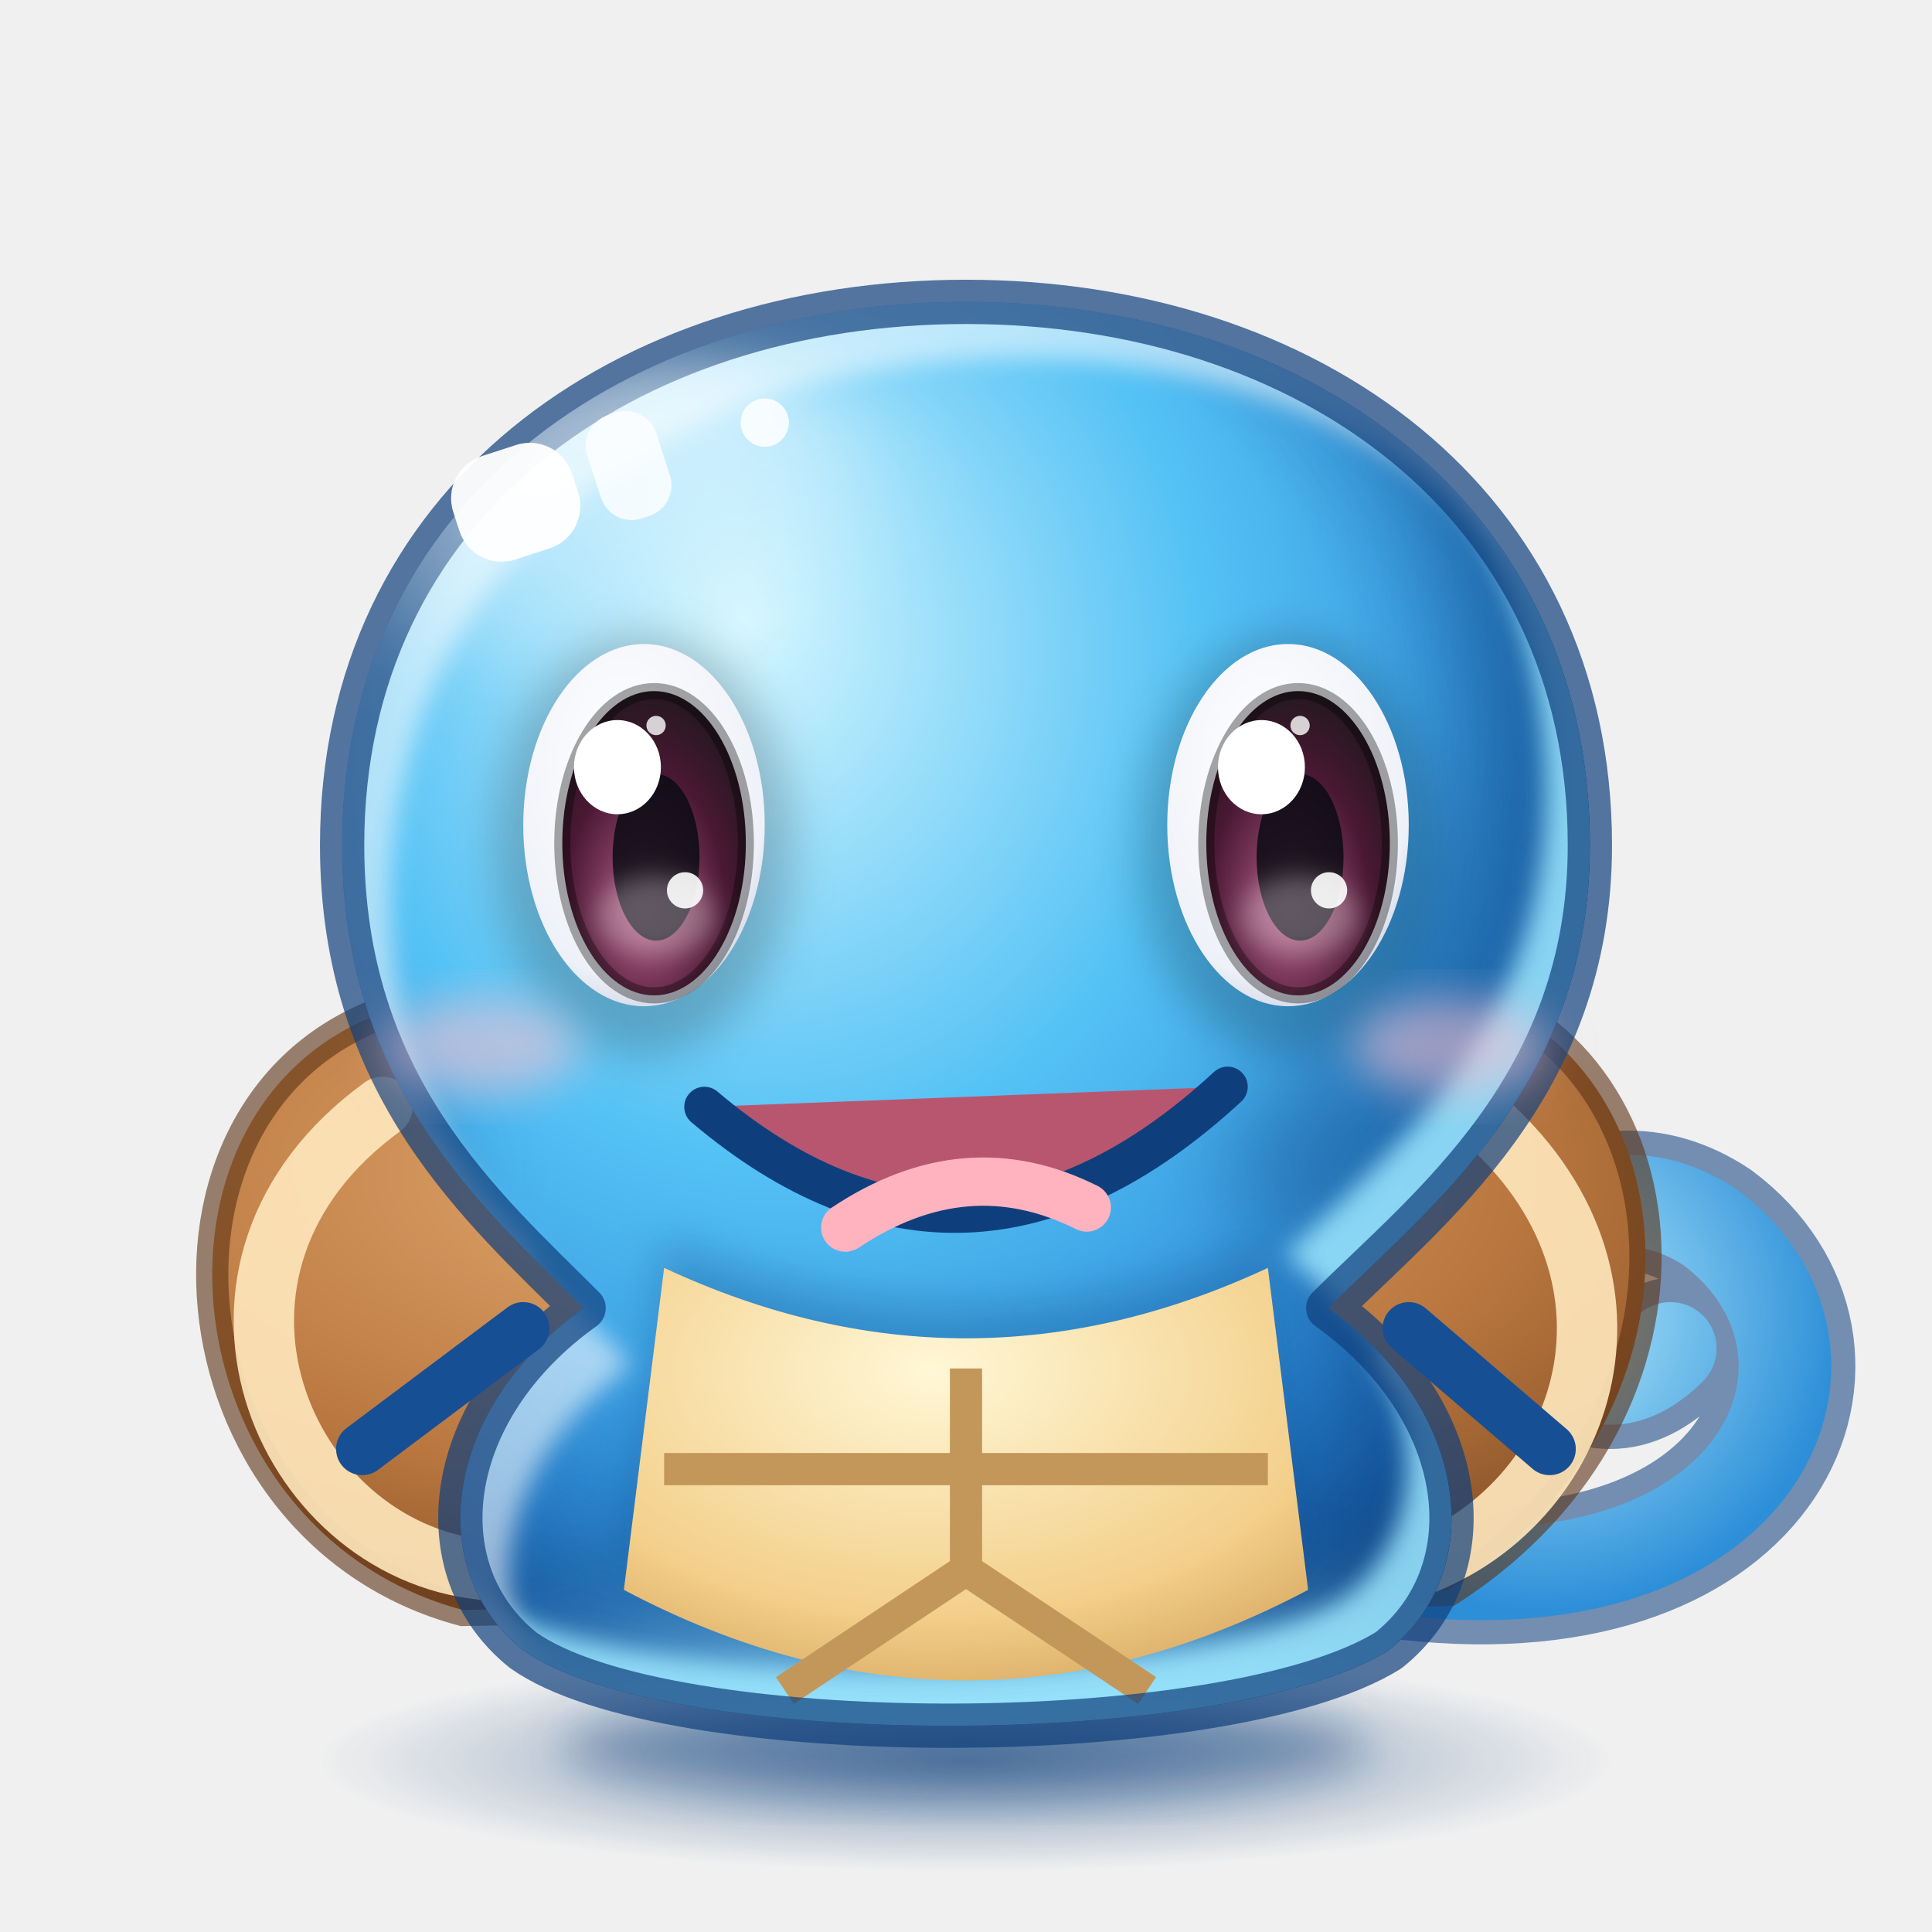
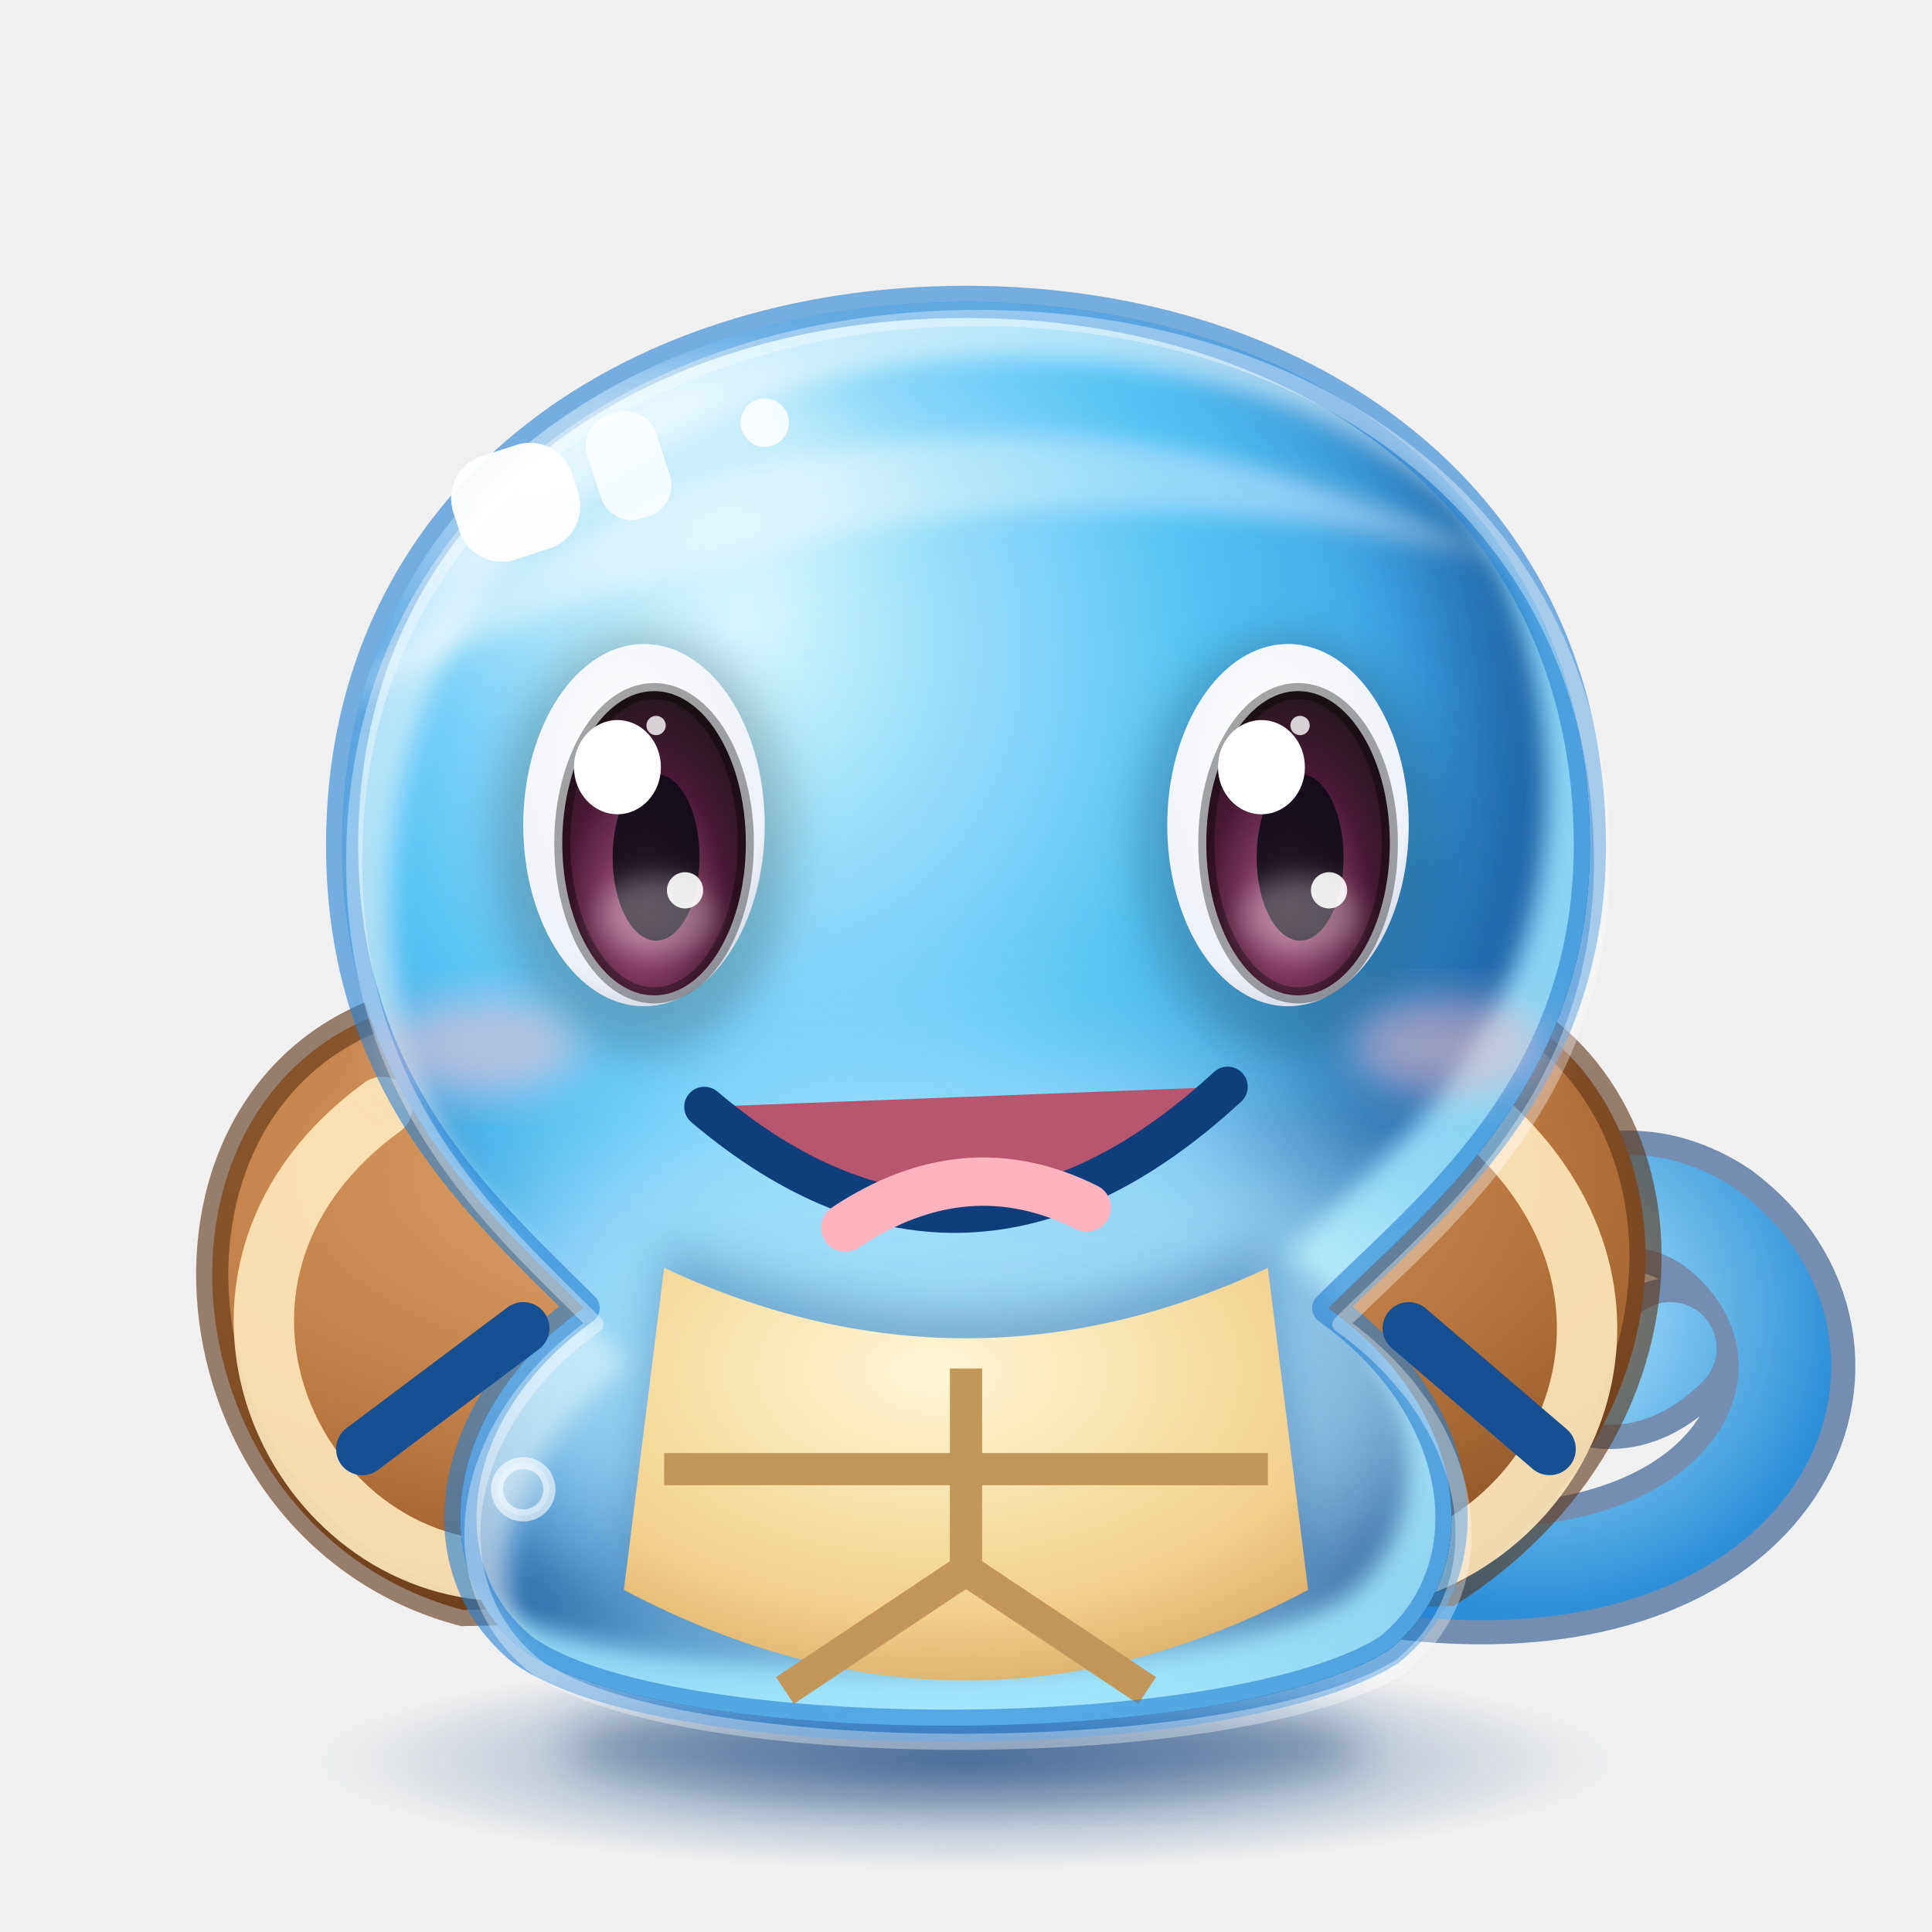
<svg xmlns="http://www.w3.org/2000/svg" viewBox="0 0 96 96" fill="none">
  <defs>
    <filter id="blur05" x="-30%" y="-30%" width="160%" height="160%">
      <feGaussianBlur stdDeviation=".6" />
    </filter>
    <filter id="blur1" x="-30%" y="-30%" width="160%" height="160%">
      <feGaussianBlur stdDeviation="1.1" />
    </filter>
    <filter id="blur2" x="-30%" y="-30%" width="160%" height="160%">
      <feGaussianBlur stdDeviation="2.4" />
    </filter>
    <filter id="blur3" x="-40%" y="-40%" width="180%" height="180%">
      <feGaussianBlur stdDeviation="3.4" />
    </filter>
    <radialGradient id="body" cx="0.38" cy="0.3" r=".82" fx="0.32" fy="0.22">
      <stop offset="0" stop-color="#D4F6FF" />
      <stop offset=".42" stop-color="#55C2F5" />
      <stop offset=".84" stop-color="#2380D4" />
      <stop offset="1" stop-color="#0E3F7C" />
    </radialGradient>
    <radialGradient id="ao" cx=".44" cy=".4" r=".68">
      <stop offset=".6" stop-color="#0E3F7C" stop-opacity="0" />
      <stop offset="1" stop-color="#0E3F7C" stop-opacity=".5" />
    </radialGradient>
    <linearGradient id="spec" x1="0" y1="0" x2="0" y2="1">
      <stop offset="0" stop-color="#fff" stop-opacity=".95" />
      <stop offset="1" stop-color="#fff" stop-opacity=".05" />
    </linearGradient>
    <radialGradient id="shadow" cx=".5" cy=".5" r=".5">
      <stop offset="0" stop-color="#0E3F7C" stop-opacity=".55" />
      <stop offset="1" stop-color="#0E3F7C" stop-opacity="0" />
    </radialGradient>
    <clipPath id="clip">
      <path d="M17 42C17 25 31 15 48 15s31 10 31 27c0 12-8 18-13 23 7 5 8 13 3 17-8 5-36 5-43 0-5-4-4-12 3-17-5-5-12-11-12-23Z" />
    </clipPath>
    <mask id="term" maskUnits="userSpaceOnUse" x="0" y="0" width="96" height="96">
      <rect width="96" height="96" fill="#fff" />
      <path d="M17 42C17 25 31 15 48 15s31 10 31 27c0 12-8 18-13 23 7 5 8 13 3 17-8 5-36 5-43 0-5-4-4-12 3-17-5-5-12-11-12-23Z" transform="translate(-6 -7)" fill="#000" filter="url(#blur2)" />
    </mask>
    <mask id="rim" maskUnits="userSpaceOnUse" x="0" y="0" width="96" height="96">
      <rect width="96" height="96" fill="#fff" />
      <path d="M17 42C17 25 31 15 48 15s31 10 31 27c0 12-8 18-13 23 7 5 8 13 3 17-8 5-36 5-43 0-5-4-4-12 3-17-5-5-12-11-12-23Z" transform="translate(2.4 2.8)" fill="#000" filter="url(#blur05)" />
    </mask>
    <mask id="kick" maskUnits="userSpaceOnUse" x="0" y="0" width="96" height="96">
      <rect width="96" height="96" fill="#fff" />
      <path d="M17 42C17 25 31 15 48 15s31 10 31 27c0 12-8 18-13 23 7 5 8 13 3 17-8 5-36 5-43 0-5-4-4-12 3-17-5-5-12-11-12-23Z" transform="translate(-2.2 -2.6)" fill="#000" filter="url(#blur05)" />
    </mask>
    <radialGradient id="sclera" cx=".42" cy=".32" r=".75">
      <stop offset="0" stop-color="#fff" />
      <stop offset=".8" stop-color="#eef1f8" />
      <stop offset="1" stop-color="#c9cfdf" />
    </radialGradient>
    <radialGradient id="sq-iris" cx=".45" cy=".7" r=".8">
      <stop offset="0" stop-color="#B35C88" />
      <stop offset=".55" stop-color="#4A1834" />
      <stop offset="1" stop-color="#000" stop-opacity=".9" />
    </radialGradient>
    <radialGradient id="shell" cx=".4" cy=".3" r=".85">
      <stop offset="0" stop-color="#E7AE74" />
      <stop offset=".6" stop-color="#B9773F" />
      <stop offset="1" stop-color="#7A4620" />
    </radialGradient>
    <radialGradient id="belly" cx=".45" cy=".25" r=".85">
      <stop offset="0" stop-color="#FFF7D6" />
      <stop offset=".7" stop-color="#F3CF8A" />
      <stop offset="1" stop-color="#D5A55E" />
    </radialGradient>
    <radialGradient id="tail" cx=".35" cy=".3" r=".8">
      <stop offset="0" stop-color="#B7EEFF" />
      <stop offset="1" stop-color="#2D8FD8" />
    </radialGradient>
  </defs>
  <style>.blink{transform-box:fill-box;transform-origin:50% 55%;animation:blink 6.1s -3.7s infinite}@keyframes blink{0%,91%,100%{transform:scaleY(1)}94%{transform:scaleY(.08)}97%{transform:scaleY(1)}}@media(prefers-reduced-motion:reduce){.blink{animation:none}}</style>
  <ellipse cx="48" cy="87.5" rx="32" ry="5.5" fill="url(#shadow)" />
  <ellipse cx="48" cy="86.8" rx="20" ry="2.4" fill="#0E3F7C" opacity=".4" filter="url(#blur1)" />
  <path d="M70 78c18 2 23-11 15-17-6-4-12 2-8 6q3 3 6 0" stroke="#0E3F7C" stroke-opacity=".55" stroke-width="7" stroke-linecap="round" />
  <path d="M70 78c18 2 23-11 15-17-6-4-12 2-8 6q3 3 6 0" stroke="url(#tail)" stroke-width="4.6" stroke-linecap="round" />
  <path d="M20 50C6 54 8 76 23 80l49-1C86 70 84 52 72 49Z" fill="url(#shell)" />
  <path d="M20 50C6 54 8 76 23 80l49-1C86 70 84 52 72 49Z" stroke="#5C3214" stroke-width="1.6" stroke-opacity=".6" />
  <path d="M19 55C8 63 14 77 24 78m49-23c10 8 6 20-3 23" stroke="#FFE8BC" stroke-width="3" stroke-linecap="round" opacity=".9" />
  <path d="M17 42C17 25 31 15 48 15s31 10 31 27c0 12-8 18-13 23 7 5 8 13 3 17-8 5-36 5-43 0-5-4-4-12 3-17-5-5-12-11-12-23Z" fill="url(#body)" />
  <path d="M17 42C17 25 31 15 48 15s31 10 31 27c0 12-8 18-13 23 7 5 8 13 3 17-8 5-36 5-43 0-5-4-4-12 3-17-5-5-12-11-12-23Z" fill="url(#ao)" />
  <g clip-path="url(#clip)">
    <rect width="96" height="96" fill="#0E3F7C" opacity=".42" mask="url(#term)" />
    <ellipse cx="50" cy="93" rx="34" ry="12" fill="#9BE7FF" opacity=".8" filter="url(#blur3)" />
    <rect width="96" height="96" fill="#9BE7FF" opacity=".85" mask="url(#kick)" />
    <rect width="96" height="96" fill="#fff" opacity=".55" mask="url(#rim)" />
+     <ellipse cx="48" cy="68" rx="25" ry="15" fill="#D4F6FF" opacity=".6" filter="url(#blur3)" />
+     <ellipse cx="48" cy="72" rx="14" ry="7" fill="#fff" opacity=".22" filter="url(#blur2)" />
+     <g fill="#fff" stroke="#fff" stroke-width=".6">
+       <circle cx="22" cy="68" r="2.3" fill-opacity=".18" stroke-opacity=".7" />
+       <circle cx="26" cy="74" r="1.3" fill-opacity=".25" stroke-opacity=".6" />
+       <circle cx="74" cy="62" r="1.7" fill-opacity=".2" stroke-opacity=".65" />
+     </g>
    <path d="M33 63q15 7 30 0l2 16q-17 9-34 0Z" fill="#0E3F7C" opacity=".3" transform="translate(0 -1.5)" filter="url(#blur1)" />
    <path d="M33 63q15 7 30 0l2 16q-17 9-34 0Z" fill="url(#belly)" />
    <path d="M33 73h30M48 68v10m0 0-9 6m9-6 9 6" stroke="#C3965A" stroke-width="1.6" />
  </g>
-   <path d="M17 42C17 25 31 15 48 15s31 10 31 27c0 12-8 18-13 23 7 5 8 13 3 17-8 5-36 5-43 0-5-4-4-12 3-17-5-5-12-11-12-23Z" stroke="#0E3F7C" stroke-width="2.2" stroke-linejoin="round" opacity=".7" />
+   <path d="M17 42C17 25 31 15 48 15s31 10 31 27c0 12-8 18-13 23 7 5 8 13 3 17-8 5-36 5-43 0-5-4-4-12 3-17-5-5-12-11-12-23Z" stroke="#2380D4" stroke-width="1.6" stroke-linejoin="round" opacity=".6" />
+   <path d="M17 42C17 25 31 15 48 15s31 10 31 27c0 12-8 18-13 23 7 5 8 13 3 17-8 5-36 5-43 0-5-4-4-12 3-17-5-5-12-11-12-23Z" stroke="#fff" stroke-width=".8" stroke-linejoin="round" opacity=".35" transform="translate(.6 .8)" />
  <path d="m26 66-8 6m52-6 7 6" stroke="#174F94" stroke-width="2.6" stroke-linecap="round" />
  <g clip-path="url(#clip)">
    <ellipse cx="31" cy="26" rx="12" ry="7.5" transform="rotate(-18 31 26)" fill="url(#spec)" opacity=".7" filter="url(#blur2)" />
+     <path d="M15 36Q43 12 75 28Q45 20 15 36Z" fill="#fff" opacity=".38" filter="url(#blur05)" />
  </g>
  <g transform="rotate(-18 28 24.5)" fill="#fff">
    <rect x="22.5" y="21.5" width="6.2" height="5.4" rx="2.2" opacity=".95" />
    <rect x="29.7" y="21.5" width="3.6" height="5.4" rx="1.6" opacity=".8" />
  </g>
  <circle cx="38" cy="21" r="1.2" fill="#fff" opacity=".85" />
  <g class="blink">
    <ellipse cx="32" cy="42" rx="7.4" ry="10.4" fill="#000" opacity=".2" filter="url(#blur1)" />
    <ellipse cx="32" cy="41" rx="6" ry="9" fill="url(#sclera)" />
    <ellipse cx="32.5" cy="41.9" rx="4.56" ry="7.56" fill="url(#sq-iris)" />
    <ellipse cx="32.5" cy="41.9" rx="4.56" ry="7.56" stroke="#000" stroke-opacity=".35" stroke-width=".8" />
    <ellipse cx="32.6" cy="42.6" rx="2.16" ry="4.14" fill="#0b0b14" opacity=".85" />
    <ellipse cx="32.6" cy="45.5" rx="3" ry="1.98" fill="#fff" opacity=".28" filter="url(#blur05)" />
    <ellipse cx="30.68" cy="38.12" rx="2.16" ry="2.34" fill="#fff" />
    <circle cx="34.04" cy="44.24" r="0.9" fill="#fff" opacity=".9" />
    <circle cx="32.6" cy="36.05" r="0.48" fill="#fff" opacity=".8" />
  </g>
  <g class="blink">
    <ellipse cx="64" cy="42" rx="7.4" ry="10.4" fill="#000" opacity=".2" filter="url(#blur1)" />
    <ellipse cx="64" cy="41" rx="6" ry="9" fill="url(#sclera)" />
    <ellipse cx="64.5" cy="41.9" rx="4.56" ry="7.56" fill="url(#sq-iris)" />
    <ellipse cx="64.5" cy="41.9" rx="4.56" ry="7.56" stroke="#000" stroke-opacity=".35" stroke-width=".8" />
    <ellipse cx="64.6" cy="42.6" rx="2.16" ry="4.14" fill="#0b0b14" opacity=".85" />
    <ellipse cx="64.6" cy="45.5" rx="3" ry="1.98" fill="#fff" opacity=".28" filter="url(#blur05)" />
    <ellipse cx="62.68" cy="38.12" rx="2.16" ry="2.34" fill="#fff" />
    <circle cx="66.04" cy="44.24" r="0.9" fill="#fff" opacity=".9" />
    <circle cx="64.6" cy="36.05" r="0.48" fill="#fff" opacity=".8" />
  </g>
  <path d="M35 55q13 11 26-1" fill="#B9566F" stroke="#0E3F7C" stroke-width="2" stroke-linecap="round" />
  <path d="M42 61q6-4 12-1" stroke="#FFB3BF" stroke-width="2.4" stroke-linecap="round" />
  <ellipse cx="24" cy="52" rx="4.8" ry="2.4" fill="#FFC2D0" opacity=".55" filter="url(#blur1)" />
  <ellipse cx="72" cy="52" rx="4.8" ry="2.4" fill="#FFC2D0" opacity=".55" filter="url(#blur1)" />
</svg>
